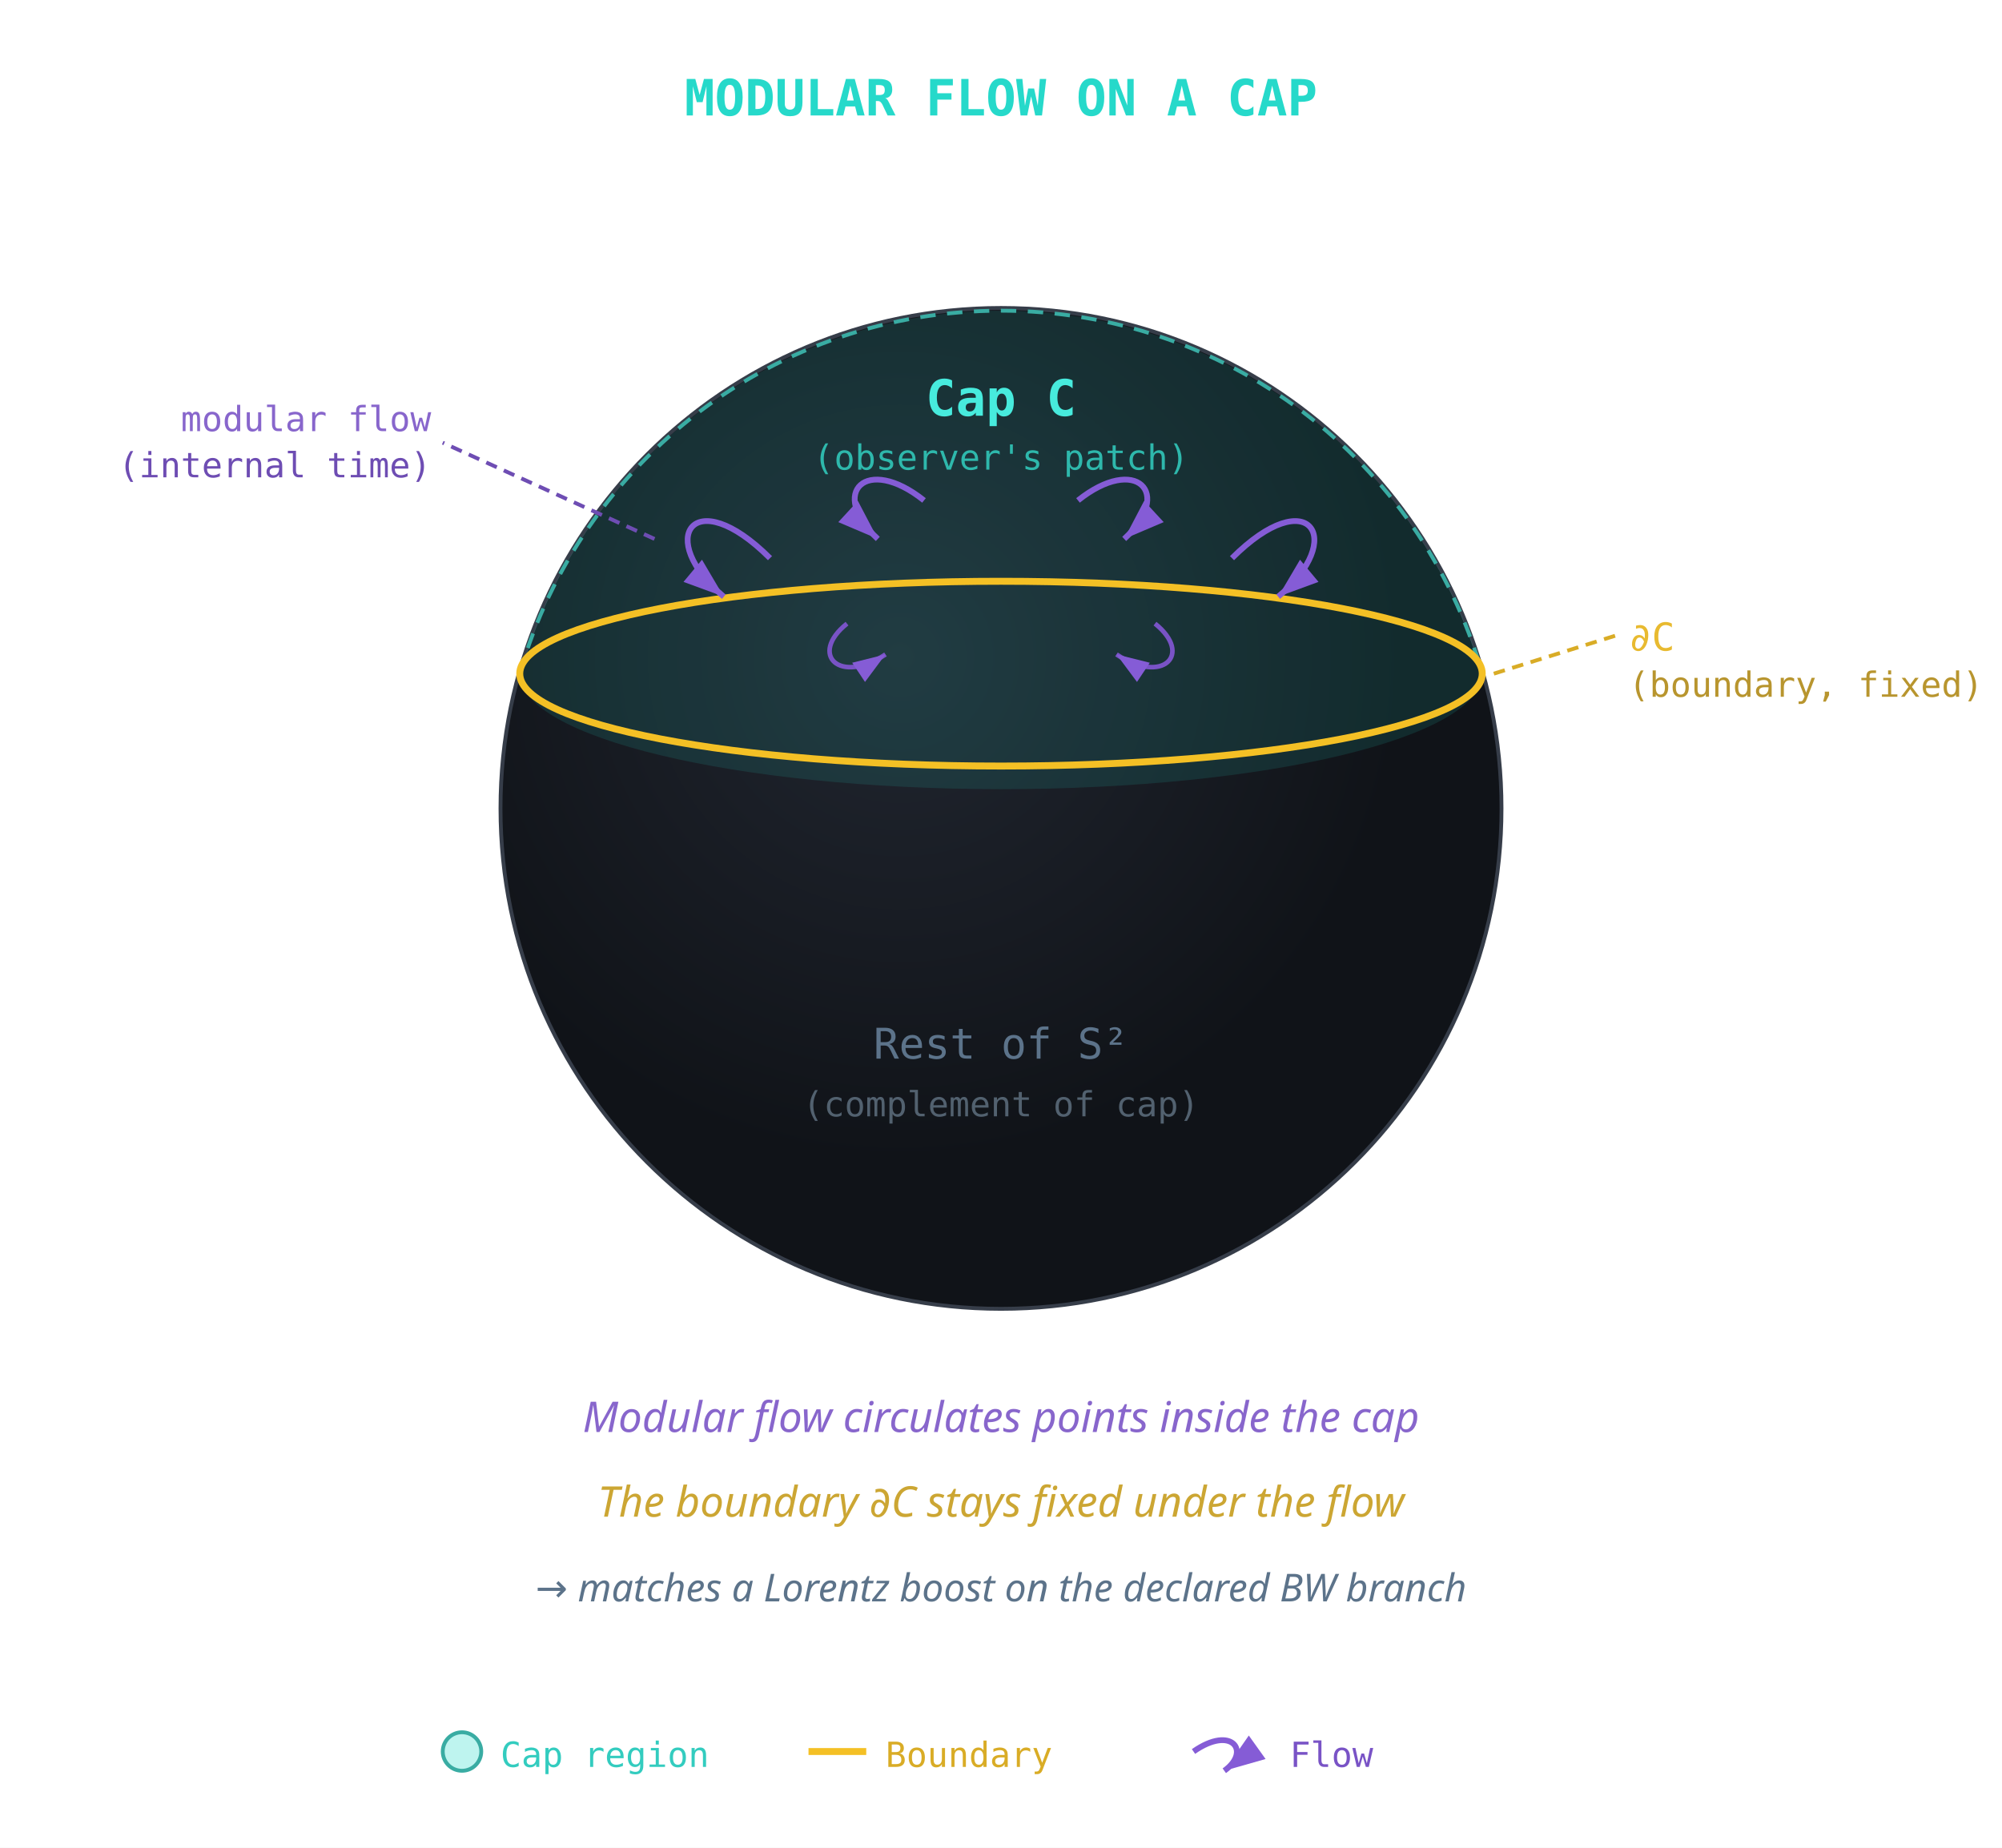
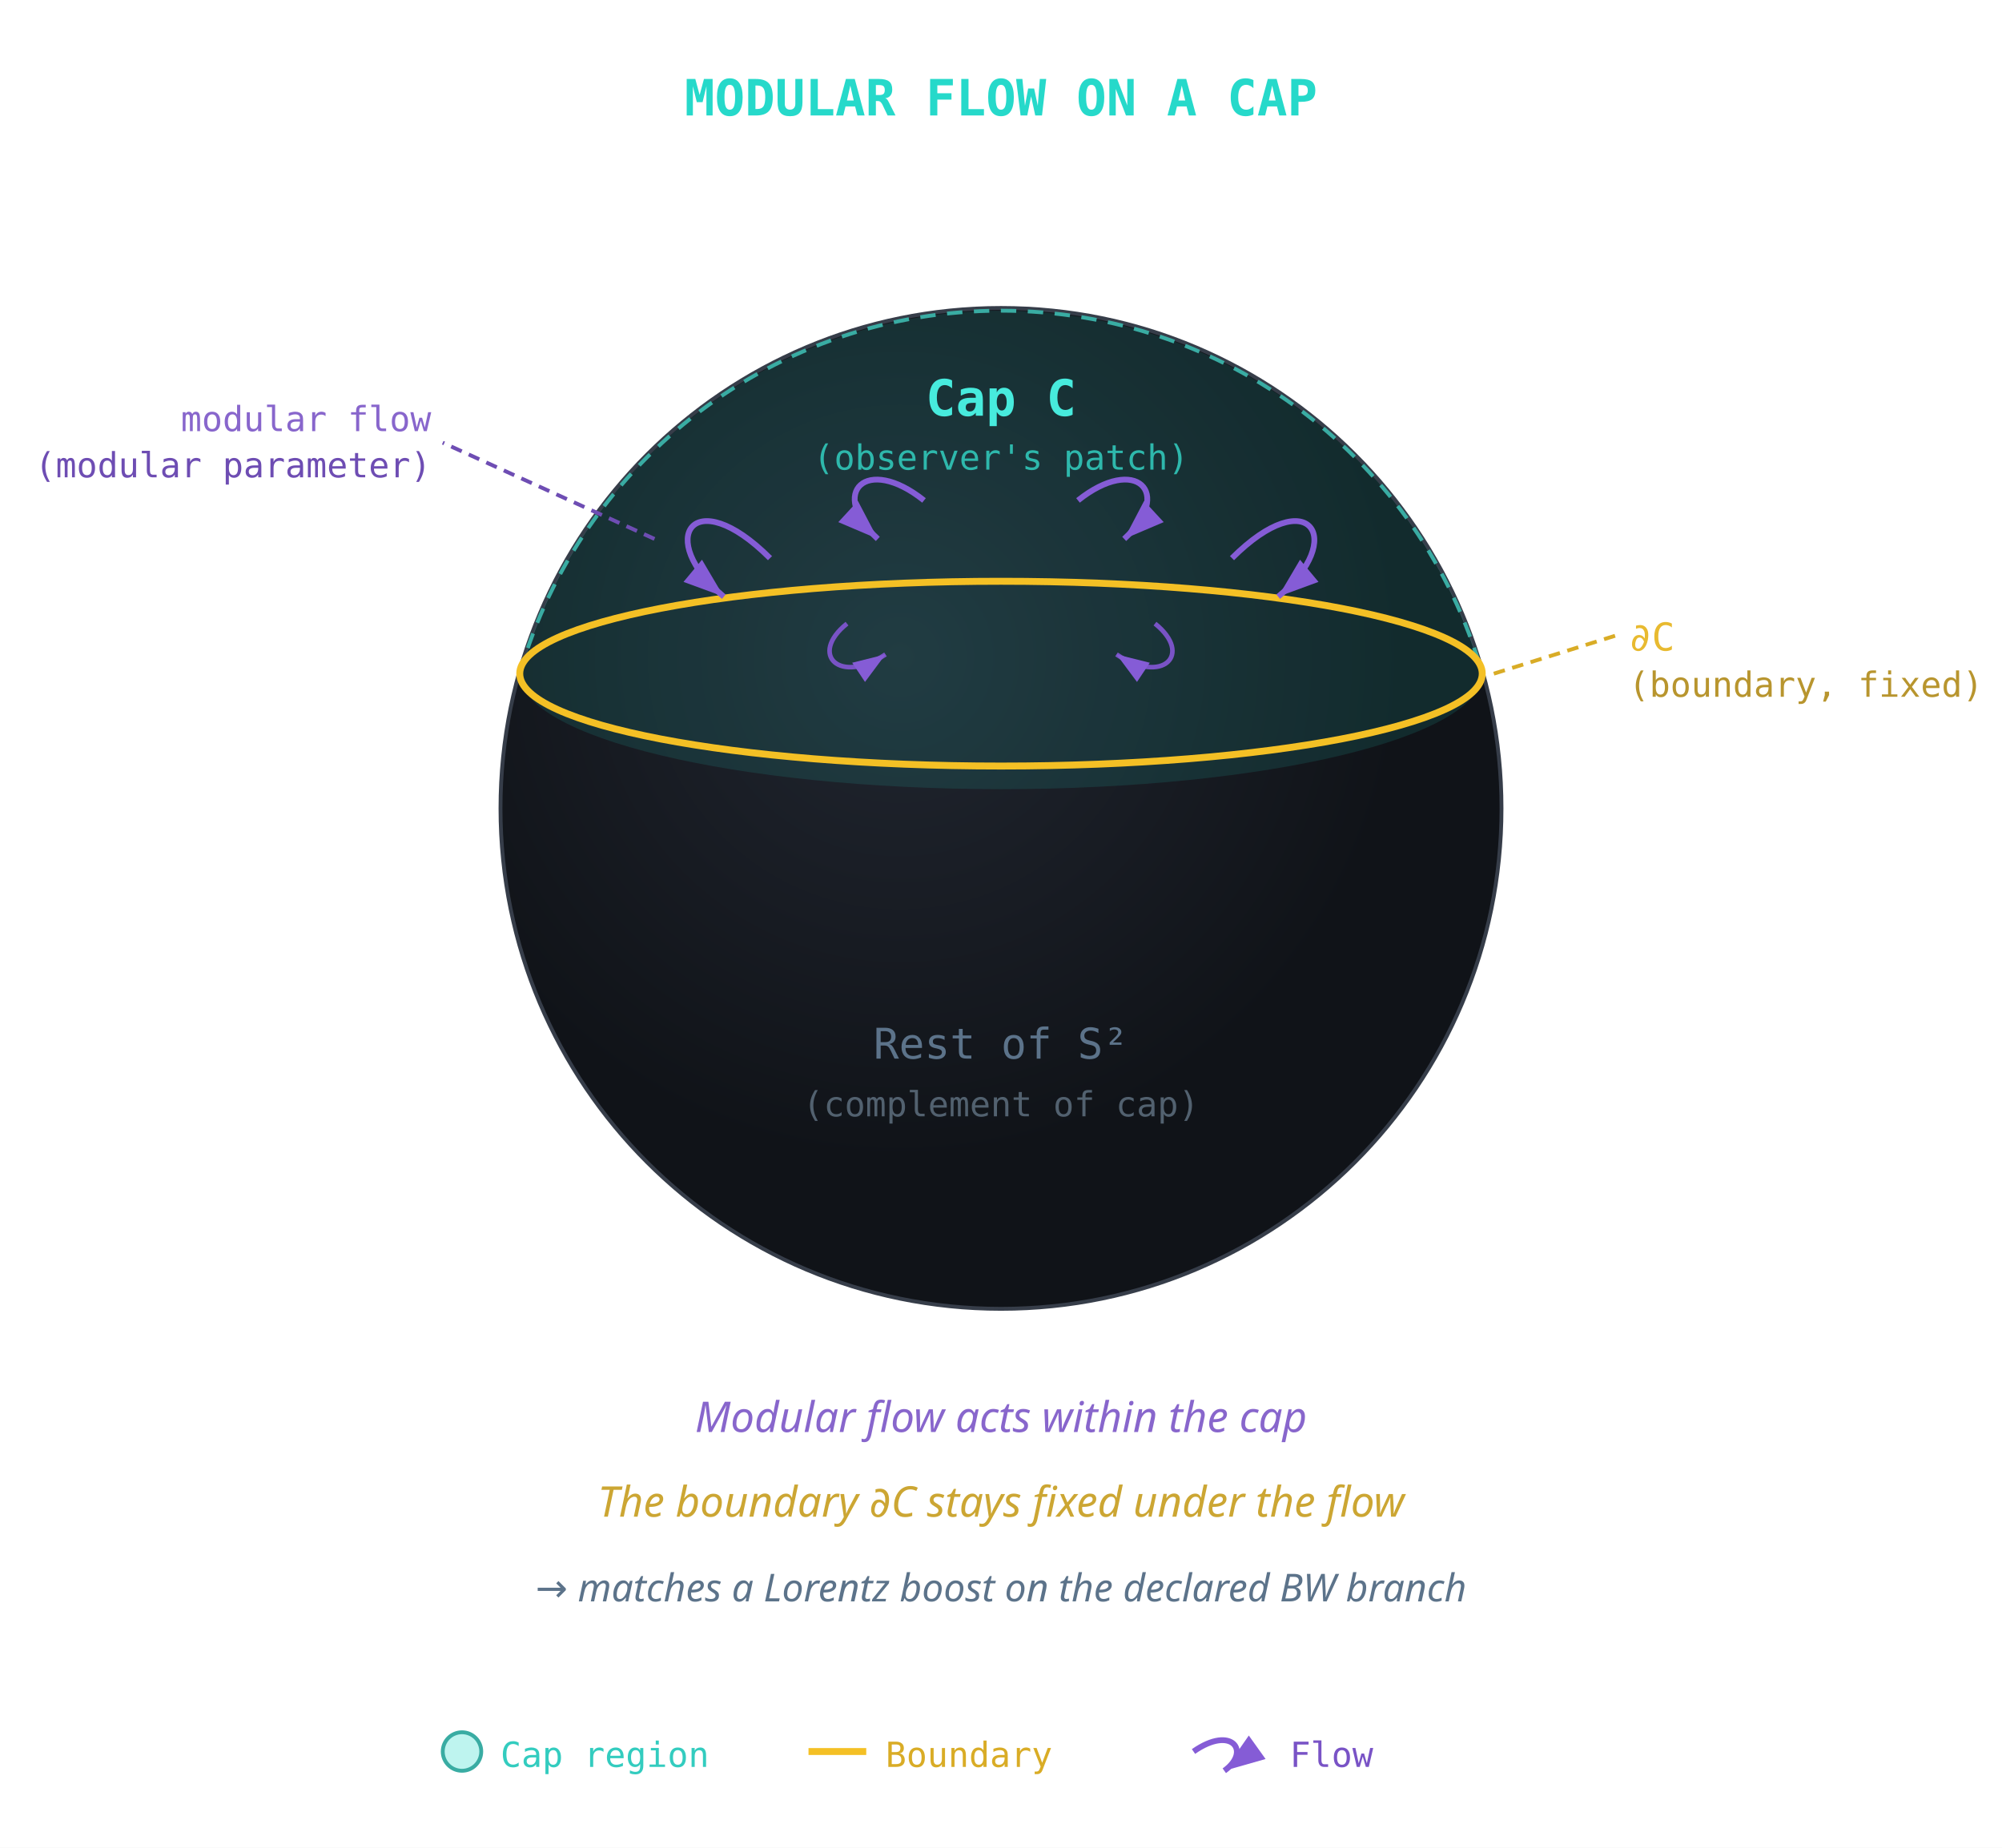
<svg xmlns="http://www.w3.org/2000/svg" viewBox="0 0 520 480" class="w-full max-w-md mx-auto">
  <defs>
    <radialGradient id="mf-sphere" cx="0.4" cy="0.35">
      <stop offset="0%" stop-color="hsl(220,18%,16%)" />
      <stop offset="100%" stop-color="hsl(220,20%,8%)" />
    </radialGradient>
    <marker id="mf-arrow" markerWidth="7" markerHeight="5" refX="7" refY="2.5" orient="auto">
      <path d="M0,0 L7,2.5 L0,5" fill="hsl(260,60%,60%)" />
    </marker>
    <clipPath id="mf-cap-clip">
      <path d="M135,175 A130,130 0 0,1 385,175 A100,24 0 0,1 135,175 Z" />
    </clipPath>
  </defs>
  <rect width="520" height="480" fill="#ffffff" />
  <text x="260" y="30" text-anchor="middle" fill="hsl(175,70%,50%)" font-family="monospace" font-size="13" font-weight="600">MODULAR FLOW ON A CAP</text>
  <circle cx="260" cy="210" r="130" fill="url(#mf-sphere)" stroke="hsl(220,15%,25%)" stroke-width="1" />
  <path d="M135,175 A130,130 0 0,1 385,175 A100,24 0 0,1 135,175 Z" fill="hsl(175,70%,50%)" fill-opacity="0.12" />
  <path d="M135,175 A130,130 0 0,1 385,175" fill="none" stroke="hsl(175,50%,45%)" stroke-width="1" stroke-dasharray="4 3" />
  <ellipse cx="260" cy="175" rx="125" ry="24" fill="none" stroke="hsl(45,90%,55%)" stroke-width="1.8" />
  <path d="M200,145 C180,125 170,140 188,155" fill="none" stroke="hsl(260,60%,60%)" stroke-width="1.5" marker-end="url(#mf-arrow)" />
  <path d="M240,130 C225,118 215,128 228,140" fill="none" stroke="hsl(260,60%,60%)" stroke-width="1.5" marker-end="url(#mf-arrow)" />
  <path d="M280,130 C295,118 305,128 292,140" fill="none" stroke="hsl(260,60%,60%)" stroke-width="1.5" marker-end="url(#mf-arrow)" />
  <path d="M320,145 C340,125 350,140 332,155" fill="none" stroke="hsl(260,60%,60%)" stroke-width="1.5" marker-end="url(#mf-arrow)" />
  <path d="M220,162 C210,170 218,178 230,170" fill="none" stroke="hsl(260,50%,55%)" stroke-width="1.2" marker-end="url(#mf-arrow)" />
  <path d="M300,162 C310,170 302,178 290,170" fill="none" stroke="hsl(260,50%,55%)" stroke-width="1.2" marker-end="url(#mf-arrow)" />
  <text x="260" y="108" text-anchor="middle" fill="hsl(175,80%,60%)" font-family="monospace" font-size="13" font-weight="600">Cap C</text>
  <text x="260" y="122" text-anchor="middle" fill="hsl(175,60%,45%)" font-family="monospace" font-size="9">(observer's patch)</text>
  <line x1="388" y1="175" x2="420" y2="165" stroke="hsl(45,70%,50%)" stroke-width="1" stroke-dasharray="3 2" />
  <text x="423" y="169" fill="hsl(45,80%,55%)" font-family="monospace" font-size="10">∂C</text>
  <text x="423" y="181" fill="hsl(45,60%,45%)" font-family="monospace" font-size="9">(boundary, fixed)</text>
  <text x="260" y="275" text-anchor="middle" fill="hsl(210,20%,45%)" font-family="monospace" font-size="11">Rest of S²</text>
  <text x="260" y="290" text-anchor="middle" fill="hsl(210,15%,38%)" font-family="monospace" font-size="9">(complement of cap)</text>
  <line x1="170" y1="140" x2="115" y2="115" stroke="hsl(260,40%,50%)" stroke-width="1" stroke-dasharray="3 2" />
  <text x="112" y="112" text-anchor="end" fill="hsl(260,50%,60%)" font-family="monospace" font-size="9">modular flow</text>
-   <text x="112" y="124" text-anchor="end" fill="hsl(260,40%,50%)" font-family="monospace" font-size="9">(internal time)</text>
-   <text x="260" y="372" text-anchor="middle" fill="hsl(260,50%,60%)" font-family="sans-serif" font-size="11" font-style="italic">Modular flow circulates points inside the cap</text>
+   <text x="112" y="124" text-anchor="end" fill="hsl(260,40%,50%)" font-family="monospace" font-size="9">(modular parameter)</text>
+   <text x="260" y="372" text-anchor="middle" fill="hsl(260,50%,60%)" font-family="sans-serif" font-size="11" font-style="italic">Modular flow acts within the cap</text>
  <text x="260" y="394" text-anchor="middle" fill="hsl(45,60%,50%)" font-family="sans-serif" font-size="11" font-style="italic">The boundary ∂C stays fixed under the flow</text>
  <text x="260" y="416" text-anchor="middle" fill="hsl(210,20%,45%)" font-family="sans-serif" font-size="10" font-style="italic">→ matches a Lorentz boost on the declared BW branch</text>
  <circle cx="120" cy="455" r="5" fill="hsl(175,70%,50%)" fill-opacity="0.3" stroke="hsl(175,50%,45%)" stroke-width="1" />
  <text x="130" y="459" fill="hsl(175,60%,50%)" font-family="monospace" font-size="9">Cap region</text>
  <line x1="210" y1="455" x2="225" y2="455" stroke="hsl(45,90%,55%)" stroke-width="1.8" />
  <text x="230" y="459" fill="hsl(45,70%,50%)" font-family="monospace" font-size="9">Boundary</text>
  <path d="M310,455 C320,448 325,455 318,460" fill="none" stroke="hsl(260,60%,60%)" stroke-width="1.5" marker-end="url(#mf-arrow)" />
  <text x="335" y="459" fill="hsl(260,50%,55%)" font-family="monospace" font-size="9">Flow</text>
</svg>
